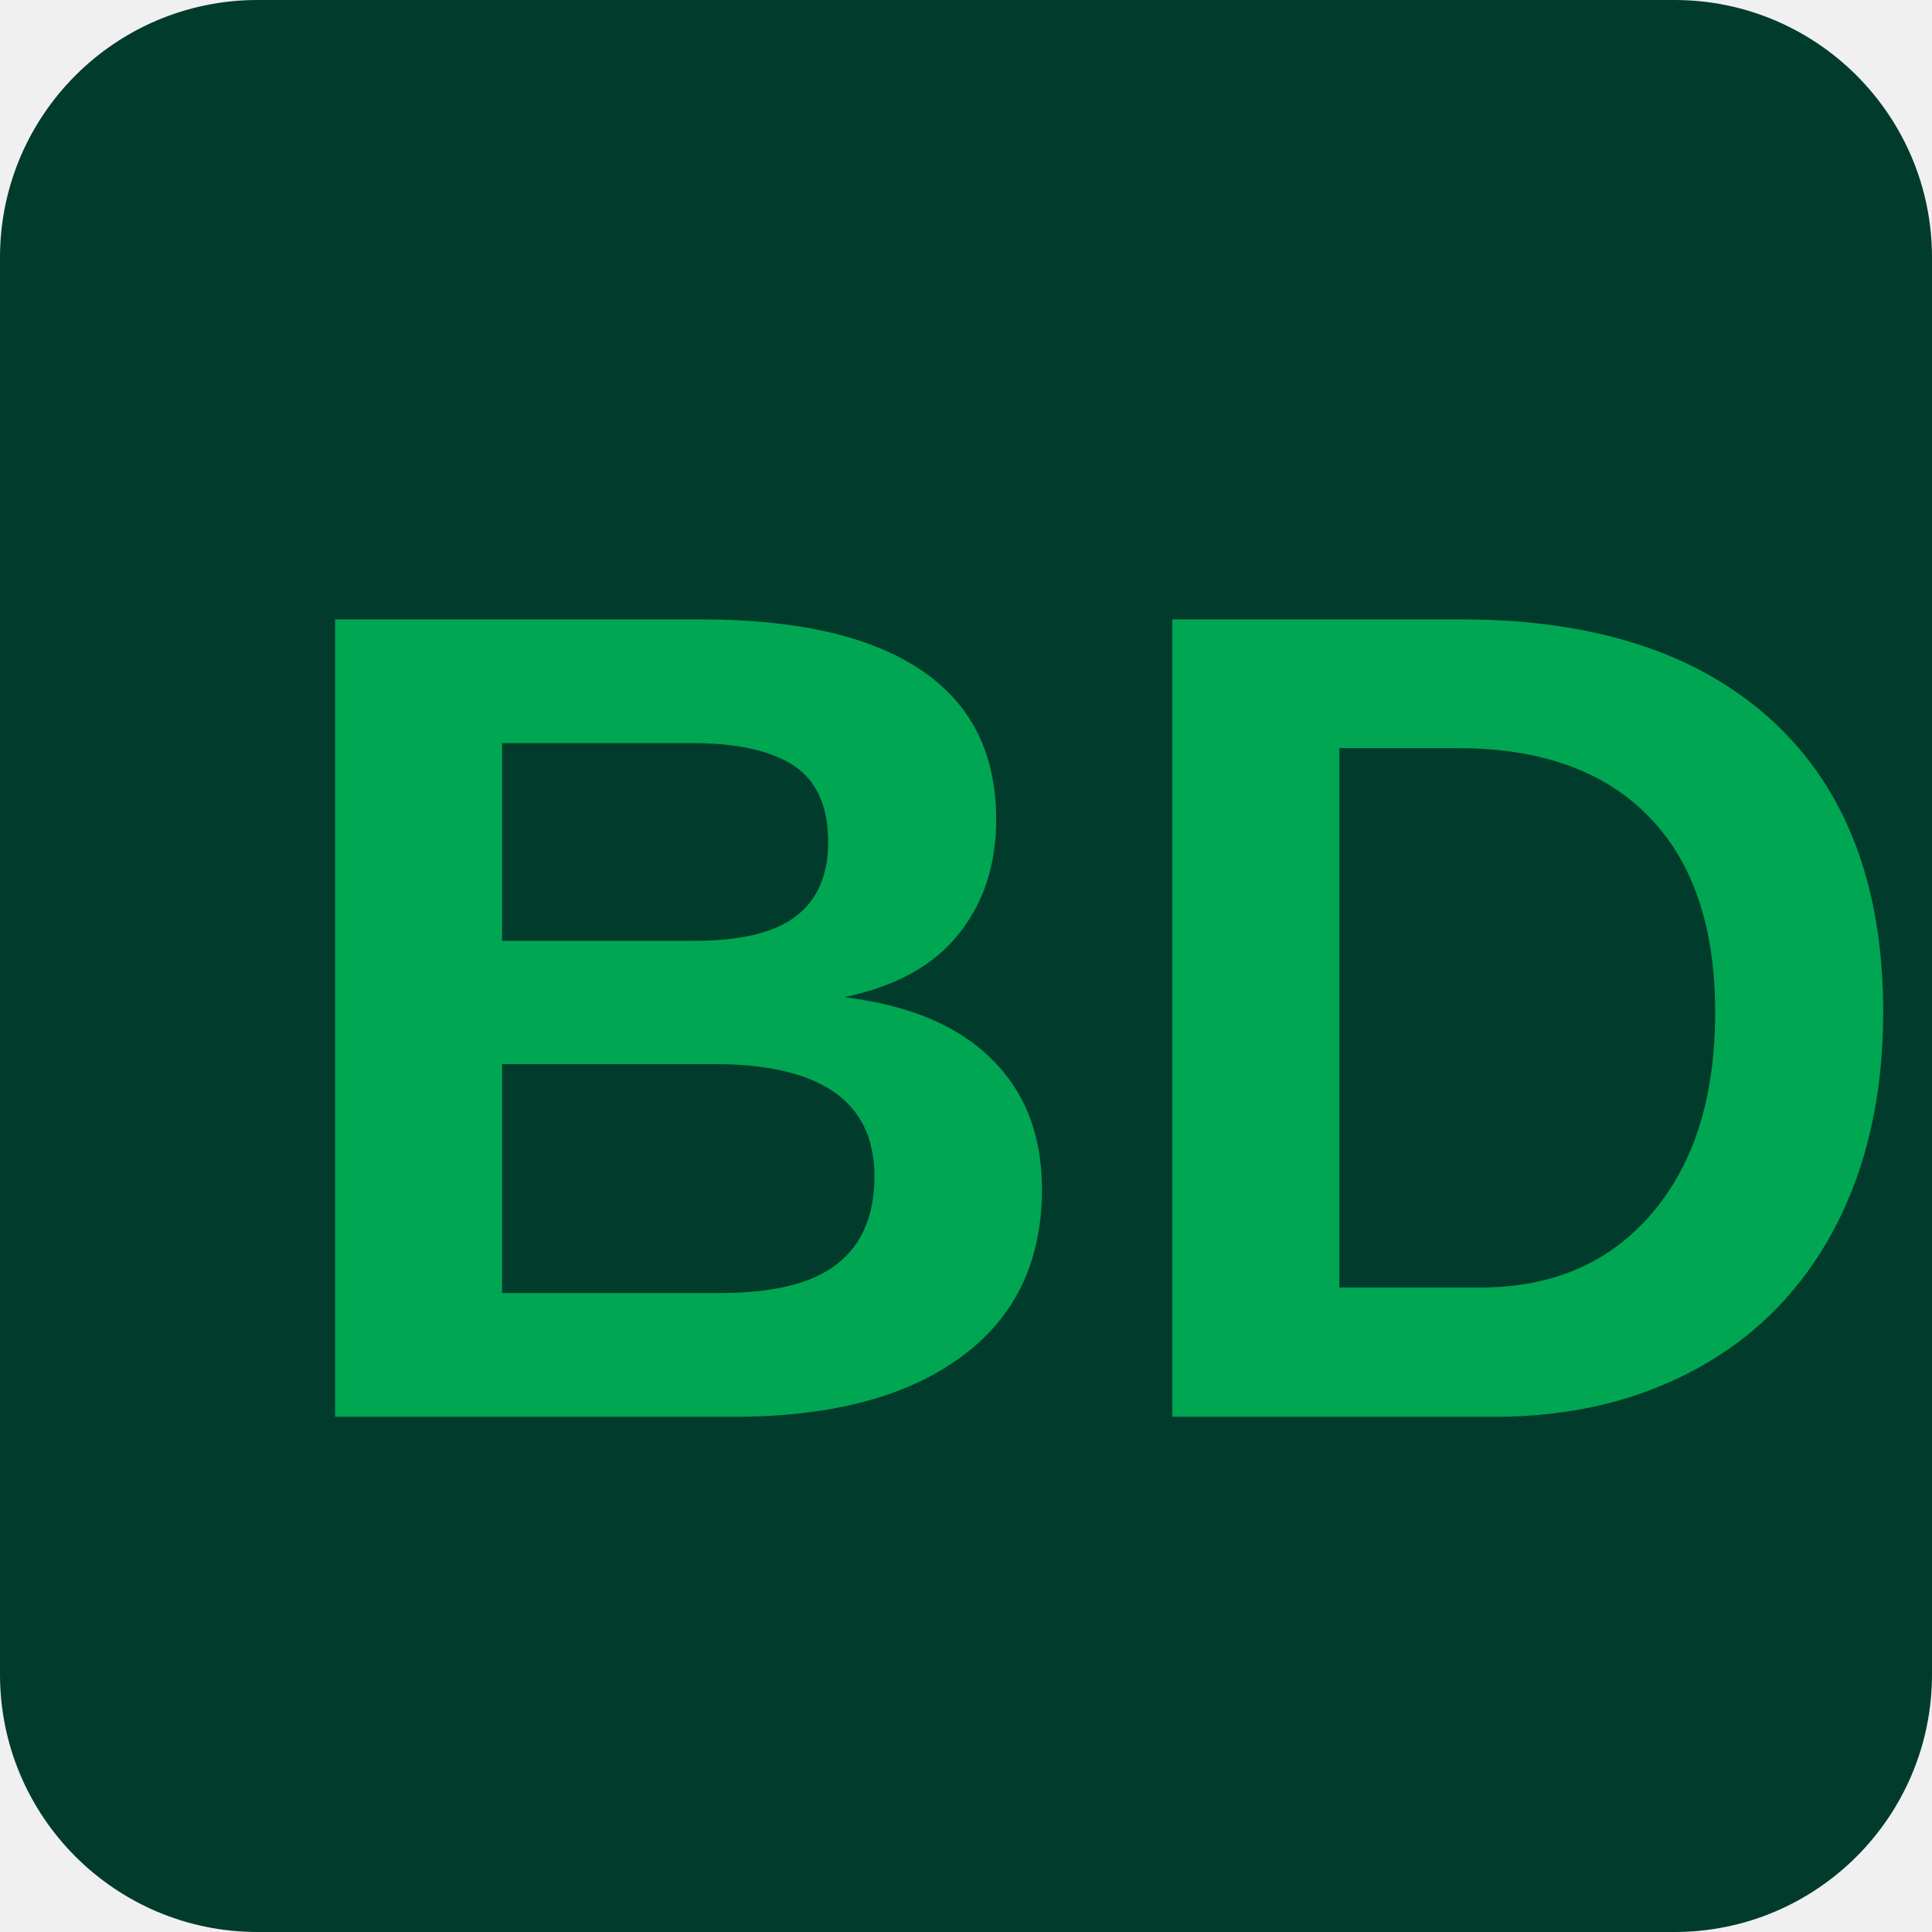
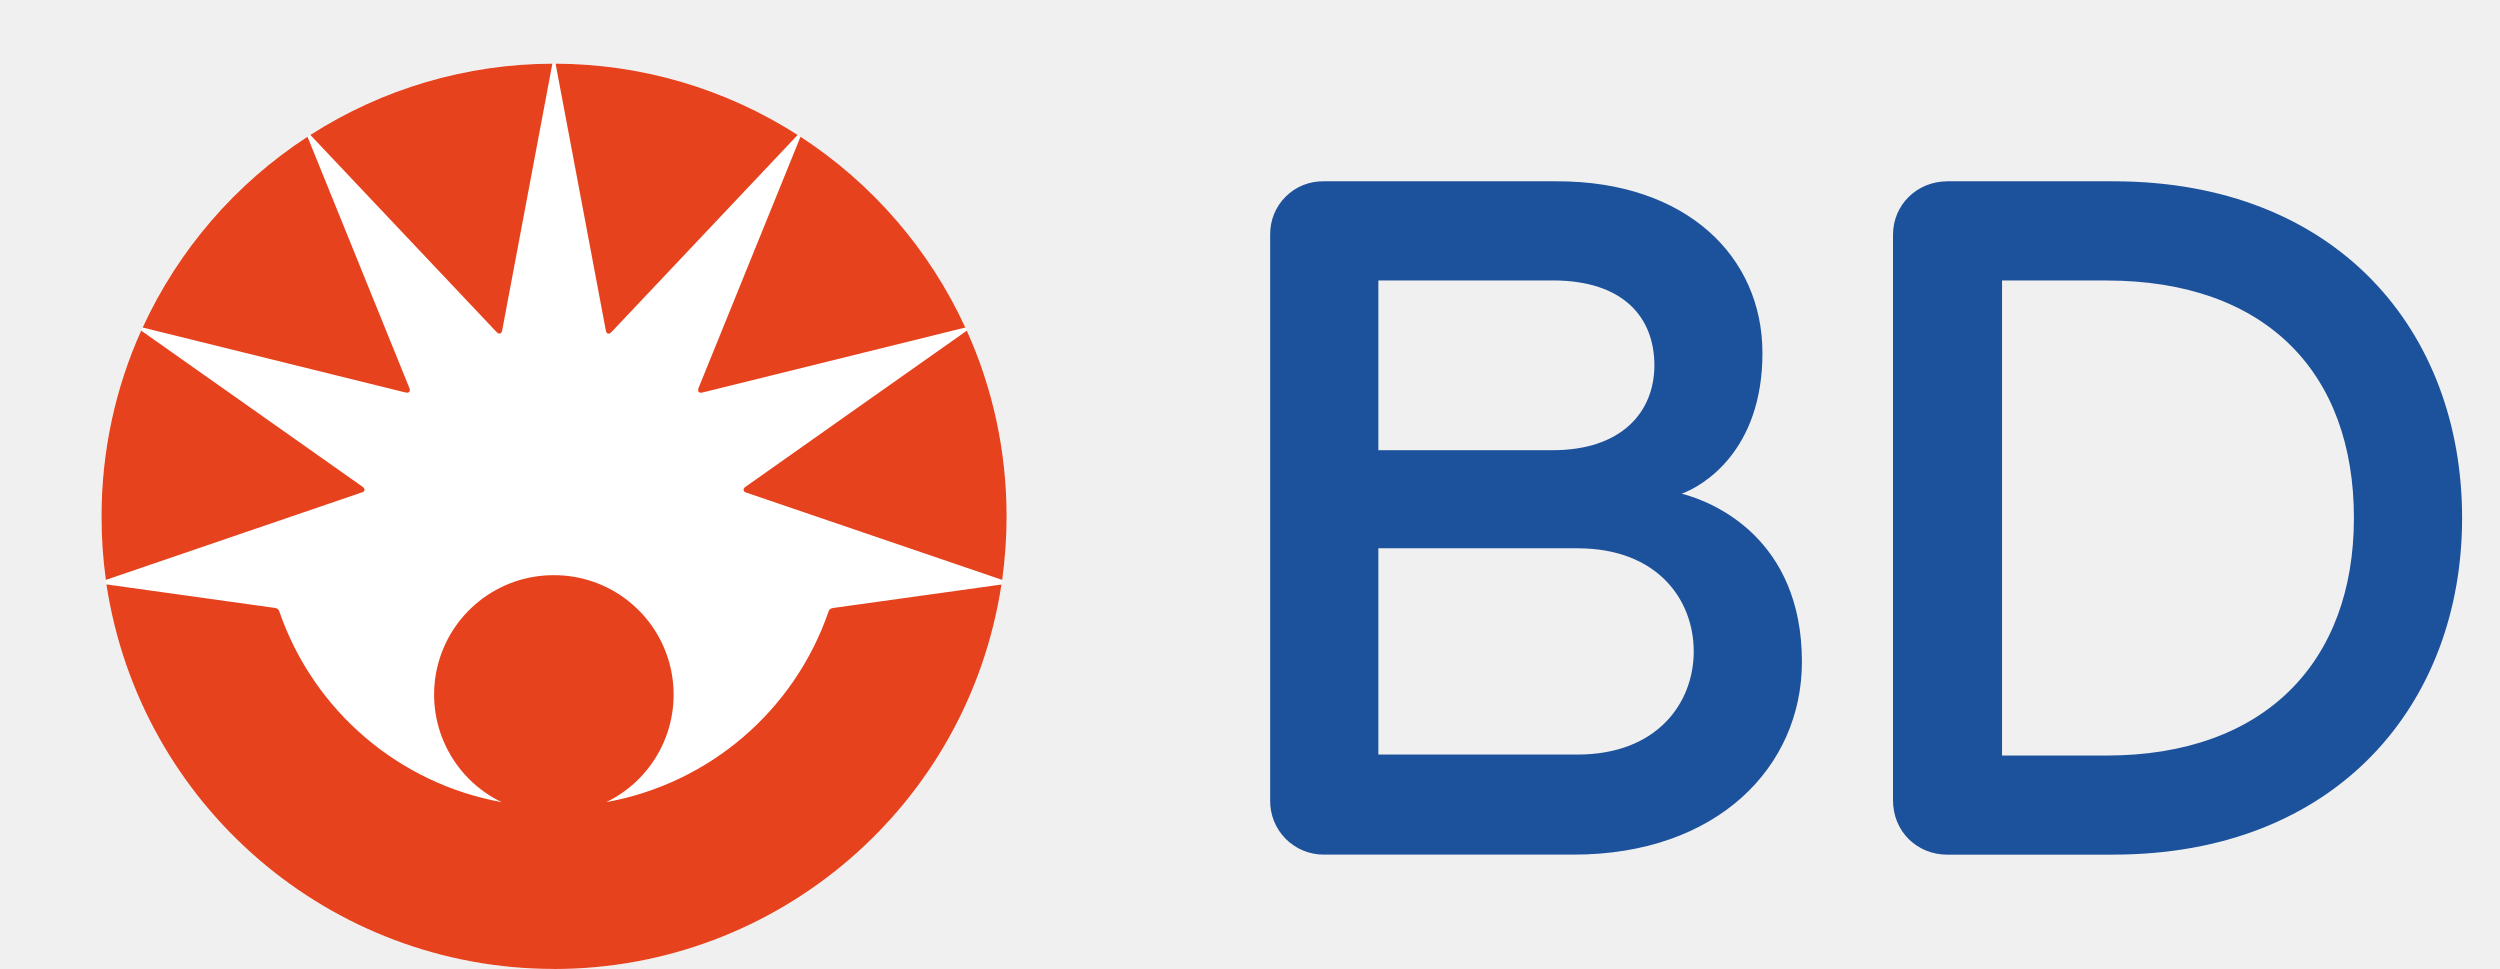
- <svg xmlns="http://www.w3.org/2000/svg" viewBox="0 0 60 60">
-   <rect width="60" height="60" rx="8" fill="#003B2C" />
-   <text x="8" y="44" font-family="Arial, sans-serif" font-size="36" font-weight="bold" fill="#00A651">BD</text>
+ <svg xmlns="http://www.w3.org/2000/svg" height="969" viewBox="-.893 -.896 39.125 15.639" width="2500">
+   <path d="m14.74 7.438a7.304 7.304 0 1 1 -14.608 0 7.304 7.304 0 1 1 14.609 0" fill="#fff" />
+   <path d="m32.49 3.63h-1.683v7.668h1.683c2.565 0 3.996-1.517 3.996-3.834 0-2.334-1.407-3.833-3.996-3.833m.112 9.267h-2.675c-.49 0-.88-.37-.88-.88v-9.123c0-.489.39-.865.88-.865h2.675c3.627 0 5.63 2.432 5.63 5.433 0 3.003-2.024 5.434-5.63 5.434m-8.648-4.944h-3.213v3.329h3.213c1.286 0 1.877-.832 1.877-1.665 0-.832-.583-1.664-1.877-1.664m-.4-4.323h-2.813v2.74h2.814c1.116 0 1.641-.62 1.641-1.37 0-.767-.493-1.37-1.641-1.37m.336 9.267h-4.03a.863.863 0 0 1 -.866-.88v-9.122a.85.85 0 0 1 .865-.865h3.77c2.072 0 3.31 1.206 3.31 2.772 0 1.584-.967 2.149-1.304 2.27.523.132 1.941.732 1.941 2.713 0 1.697-1.368 3.112-3.686 3.112" fill="#1c519c" />
+   <path d="m9.802 5.443c.012 0 .025-.003.037-.006l4.236-1.047a7.33 7.33 0 0 0 -2.66-3.079s-1.637 4.035-1.645 4.054a.092.092 0 0 0 -.008.037c0 .023.018.04.04.04m-1.528-.999c.007.035.026.046.044.046.02 0 .033-.013.053-.033l2.998-3.174a7.276 7.276 0 0 0 -3.907-1.15s.773 4.11.812 4.311m2.268 2.612 4.128 1.408c.046-.335.071-.678.071-1.025 0-1.068-.23-2.084-.642-2.997 0 0-3.551 2.503-3.572 2.52-.022.015-.031.029-.031.046 0 .028.022.04.046.048m-5.432-1.653c0-.01 0-.019-.008-.037l-1.644-4.054a7.33 7.33 0 0 0 -2.66 3.079l4.235 1.047a.169.169 0 0 0 .037.005.04.04 0 0 0 .04-.04m2.3-5.27a7.272 7.272 0 0 0 -3.906 1.15l2.998 3.173c.02.02.035.033.053.033s.038-.01.044-.045l.811-4.31m-3.08 6.92-4.126 1.41a7.398 7.398 0 0 1 -.07-1.026c0-1.068.229-2.083.64-2.997l3.573 2.52c.022.016.031.03.031.046 0 .029-.022.04-.047.048m3.105 7.689a7.305 7.305 0 0 0 7.222-6.205l-2.721.379c-.043.007-.06.029-.07.058a4.674 4.674 0 0 1 -3.587 3.075 1.928 1.928 0 0 0 -.845-3.663 1.927 1.927 0 0 0 -.843 3.663 4.678 4.678 0 0 1 -3.588-3.076.08.08 0 0 0 -.068-.058l-2.723-.38a7.307 7.307 0 0 0 7.222 6.206" fill="#e6421e" />
</svg>
